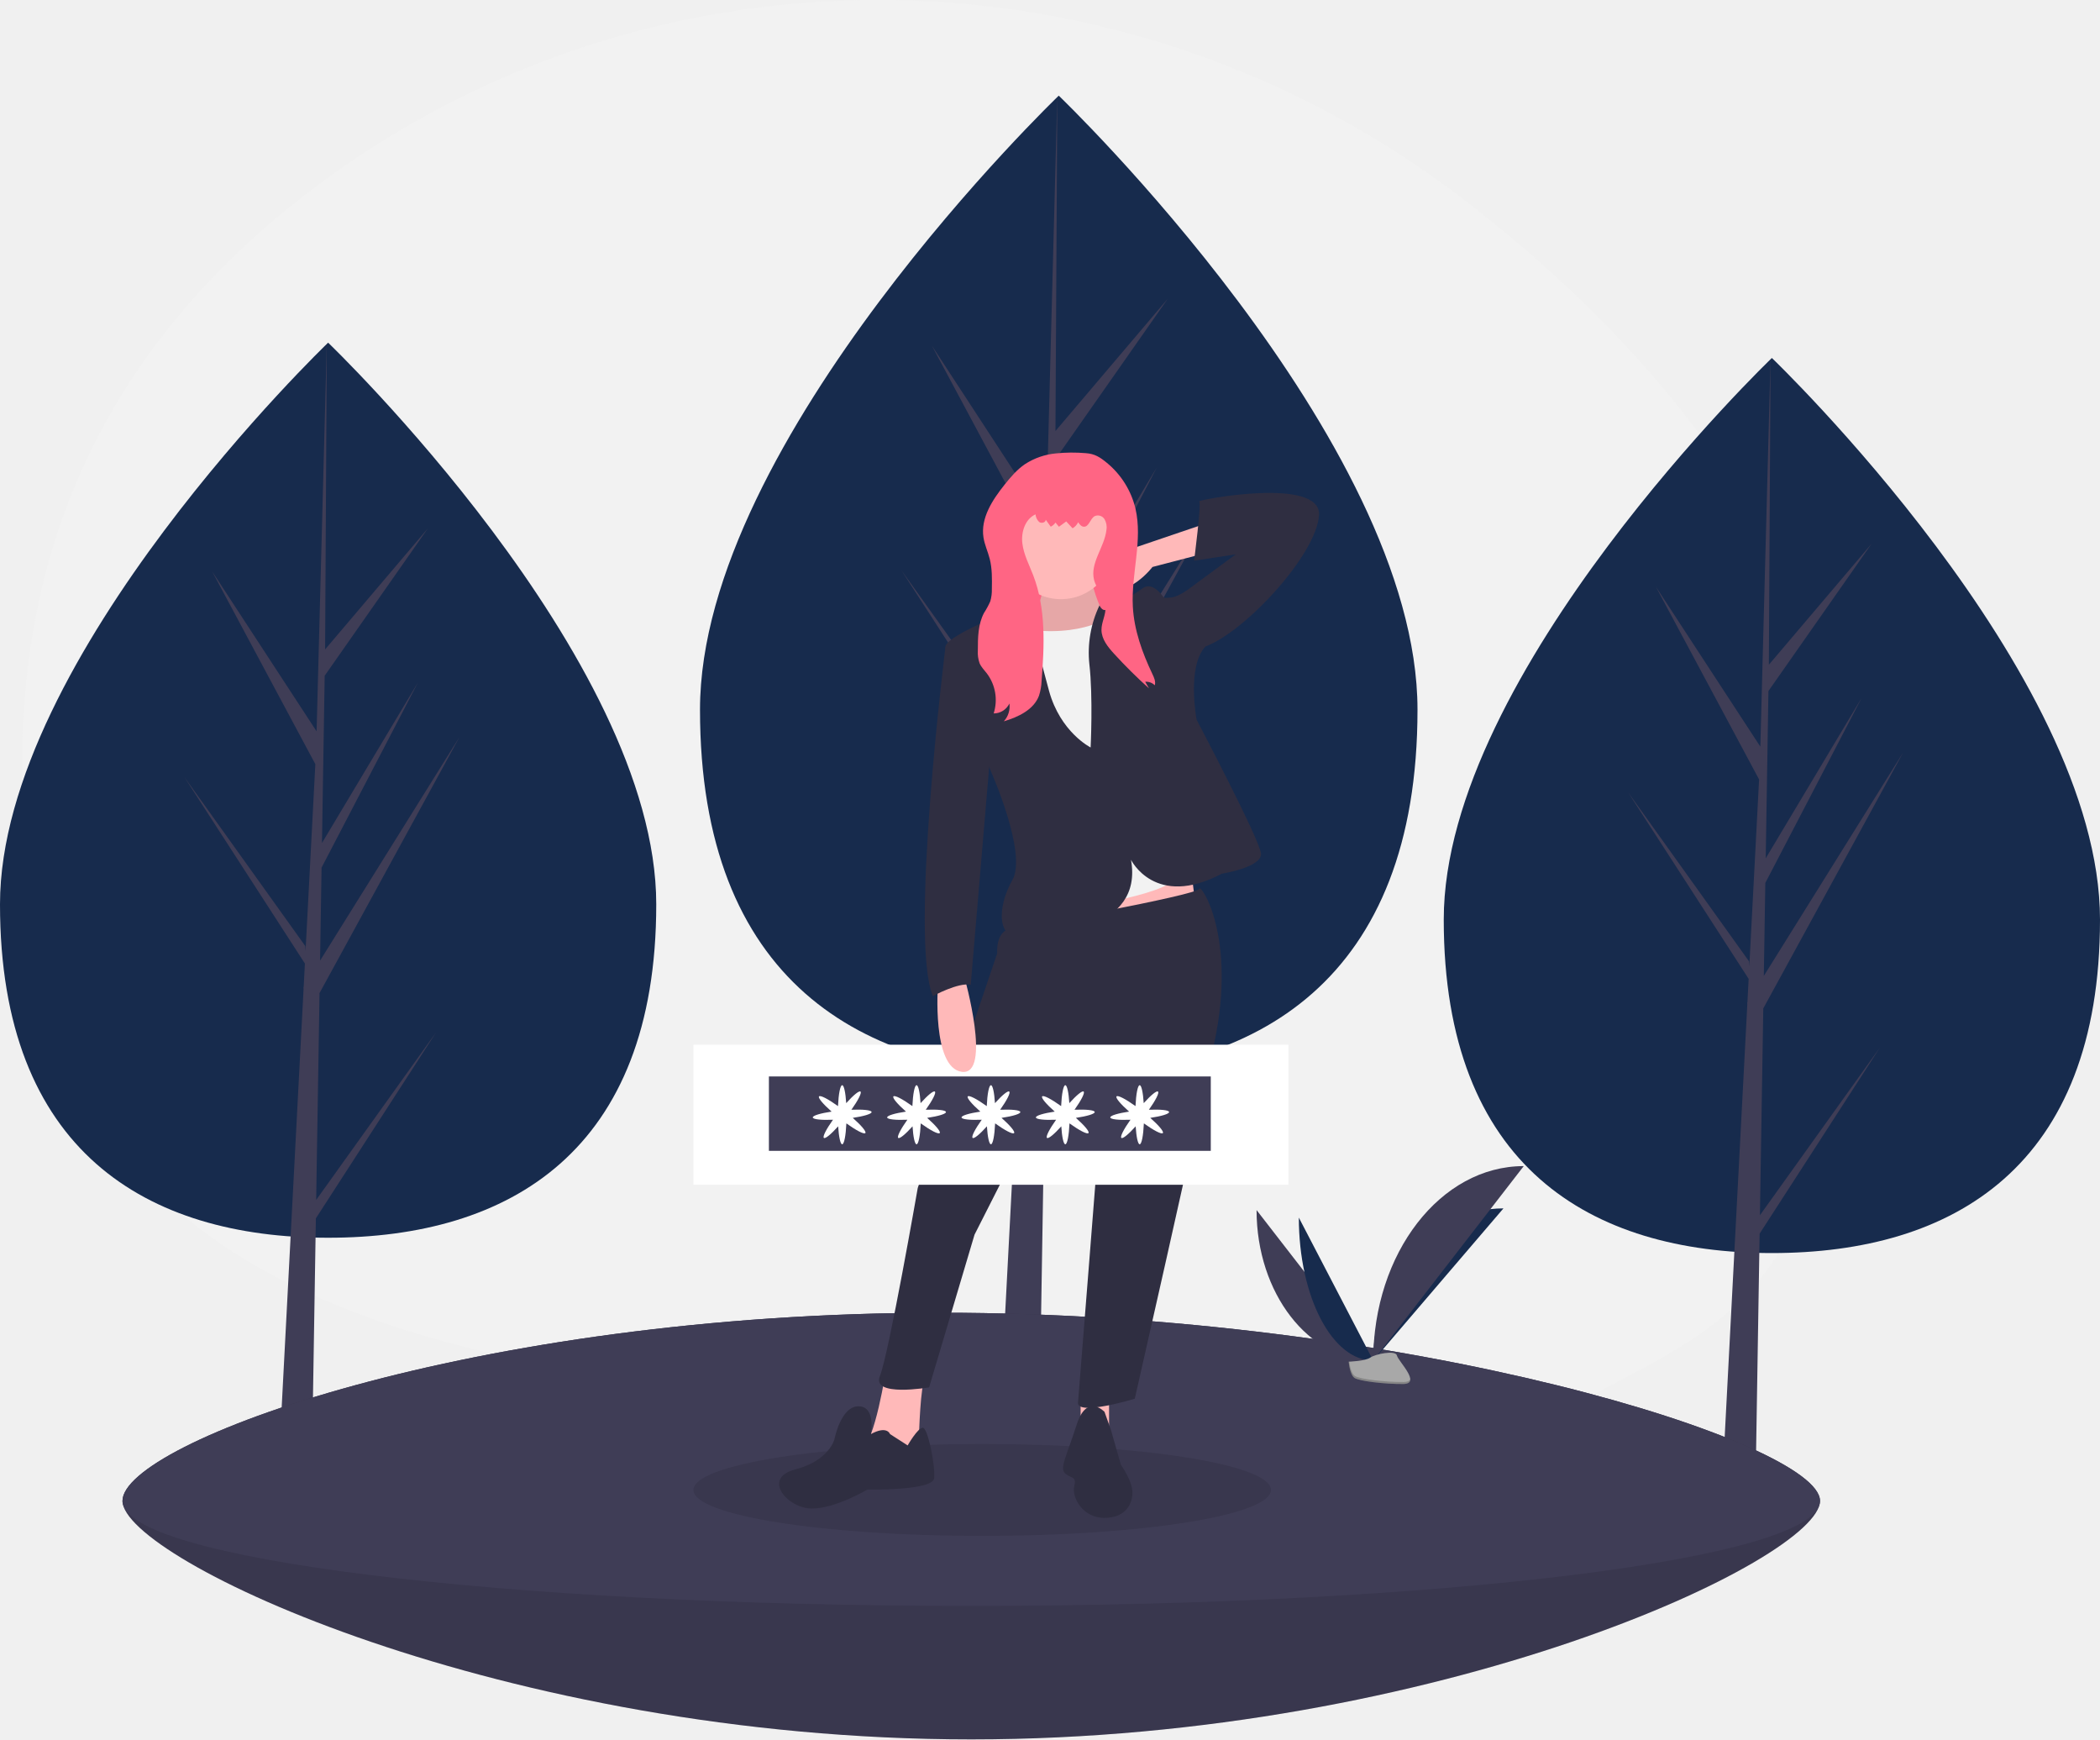
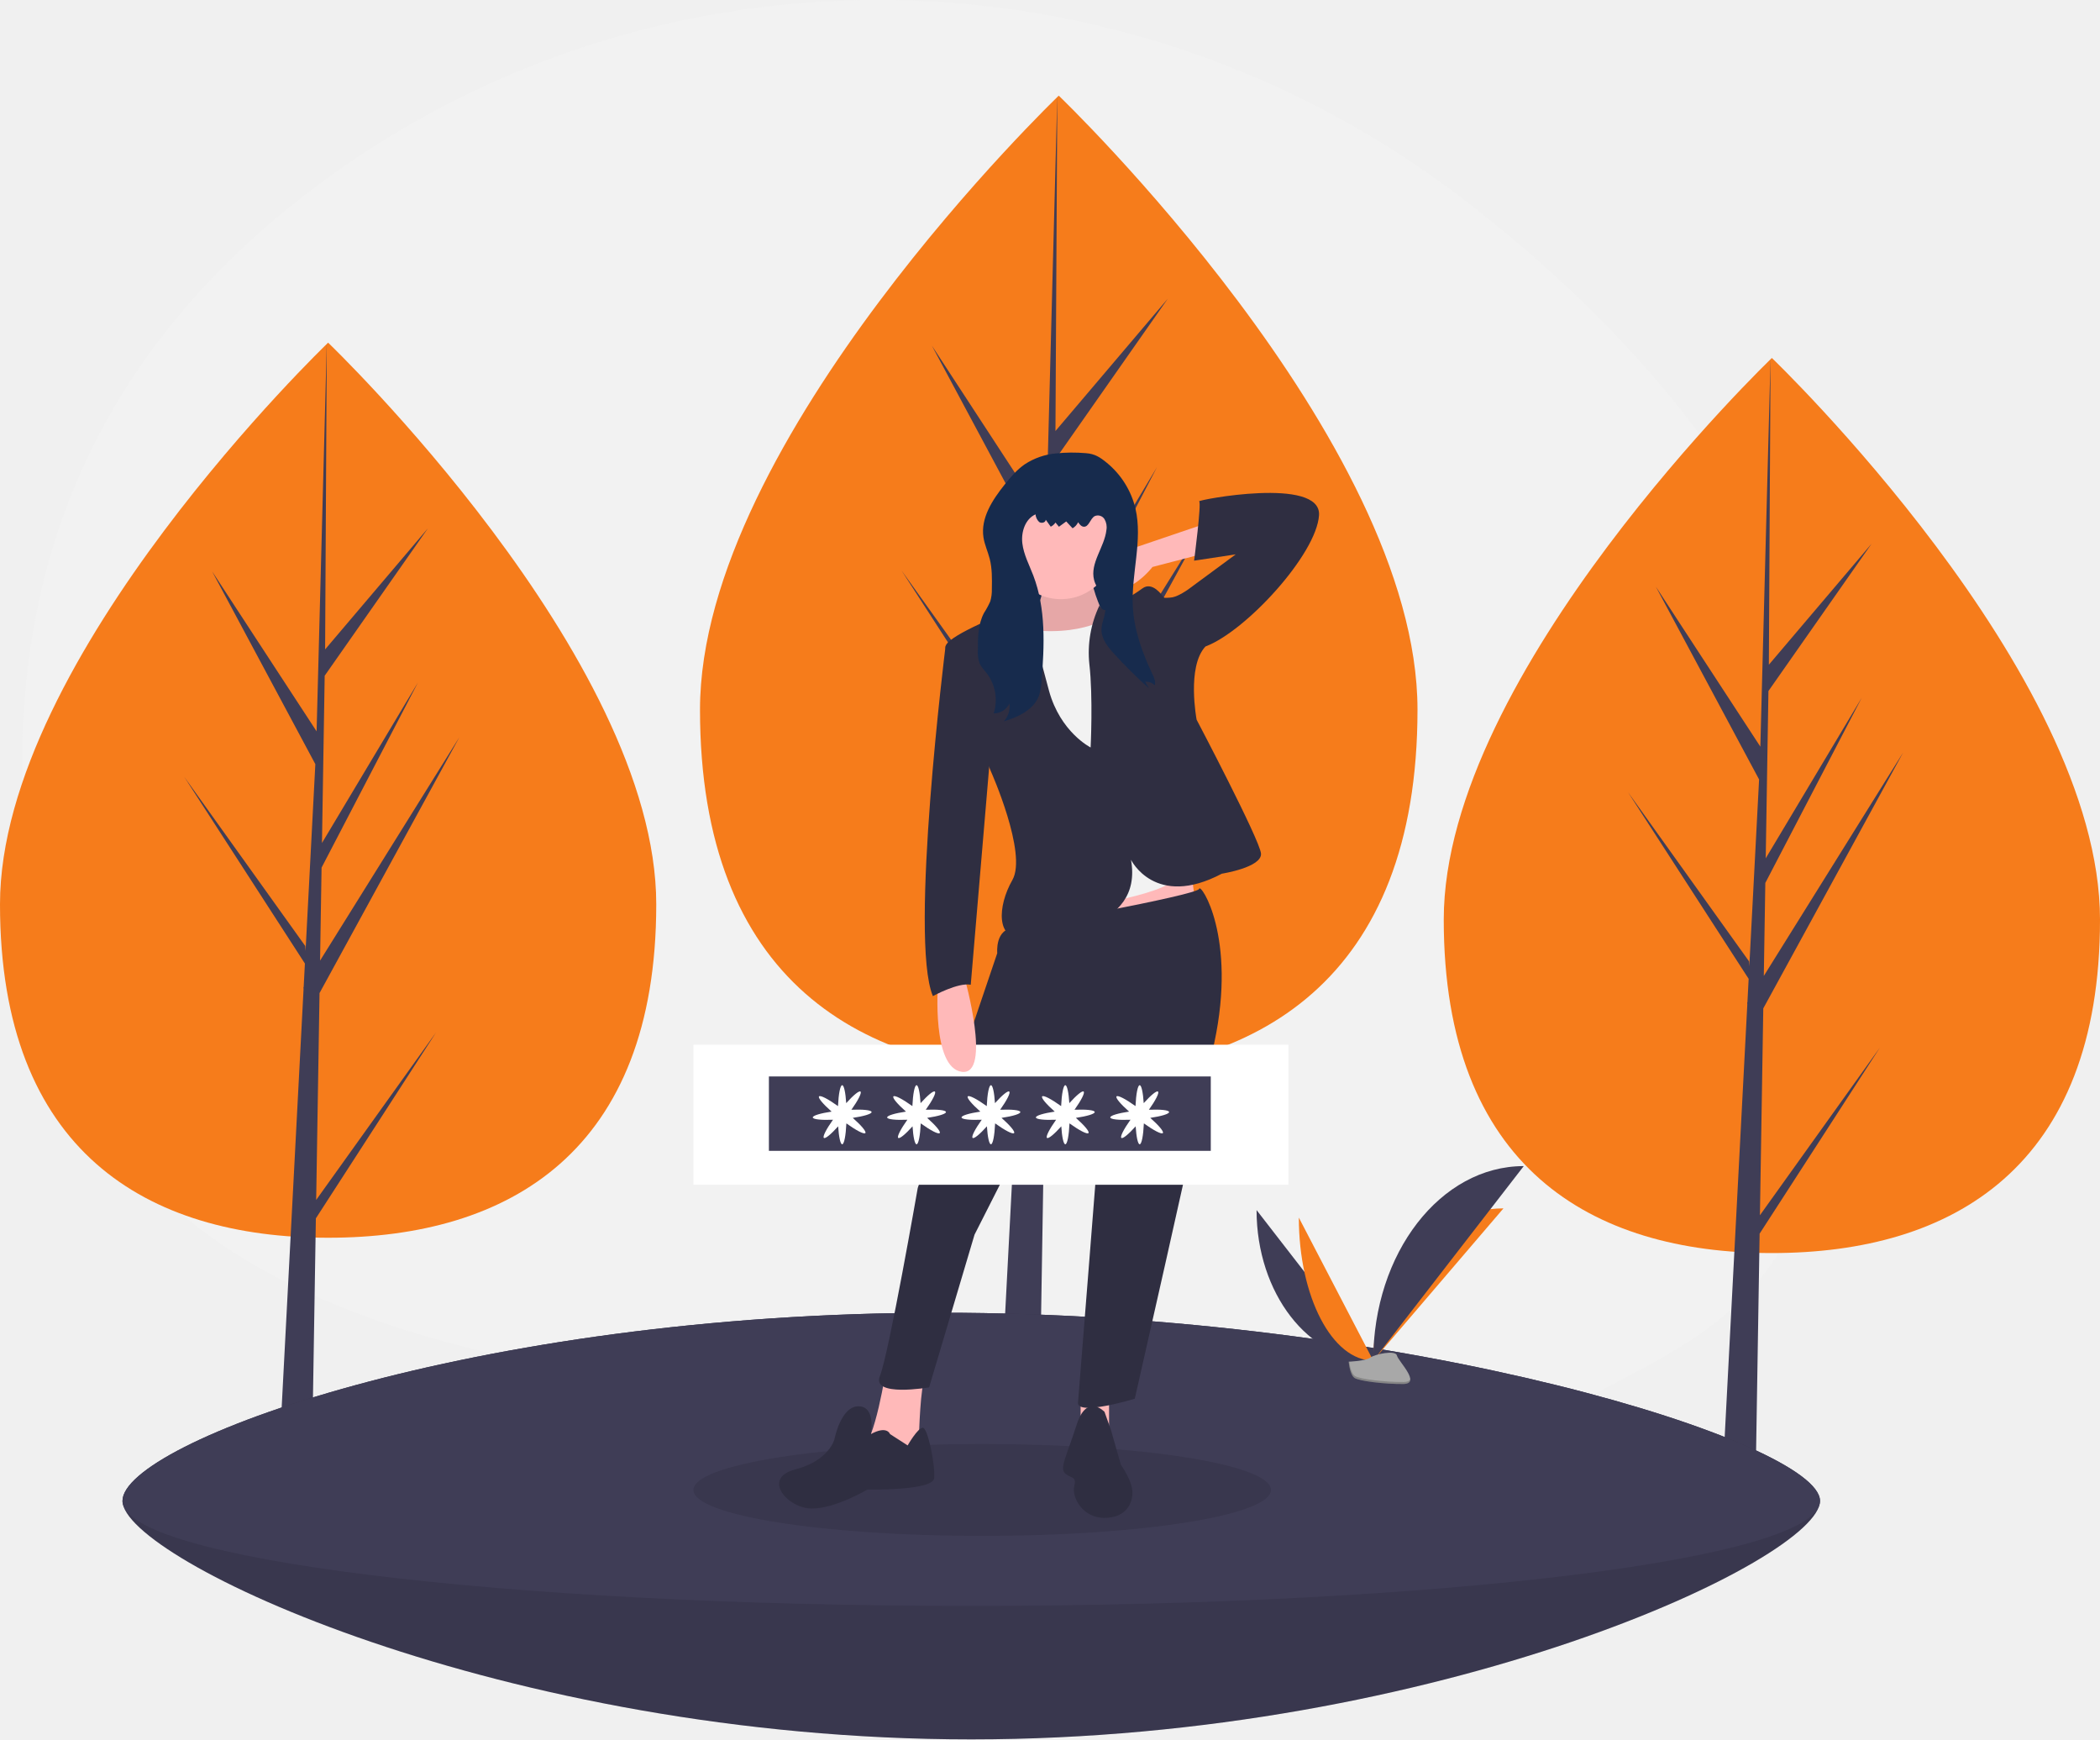
<svg xmlns="http://www.w3.org/2000/svg" id="f7dcc58f-beb5-4050-9d04-9a029c12a87b" data-name="Layer 1" width="960" height="794.981" viewBox="0 0 960 794.981">
  <path d="M968.81,506.952c-5.27,45.15-16.22,81.4-31.25,110.31-20,38.52-54.21,54.04-84.77,70.28a193.277,193.277,0,0,1-27.46,11.94c-55.61,19.3-117.85,14.18-166.74,3.99a657.297,657.297,0,0,0-104.09-13.16q-14.97-.675-29.97-.67c-15.42.02-293.07,5.29-360.67-131.57-16.69-33.76-28.13-75-32.24-125.27-11.63-142.12,52.29-235.46,134.74-296.47,155.97-115.41,369.76-110.57,523.43,7.88C892.15,223.112,987.99,342.522,968.81,506.952Z" transform="translate(-120 -52.50941)" fill="#f2f2f2" />
-   <path d="M420,465.807c0,112.967-67.157,152.411-150,152.411s-150-39.444-150-152.411S270,209.127,270,209.127,420,352.839,420,465.807Z" transform="translate(-120 -52.50941)" fill="#172b4d" />
+   <path d="M420,465.807c0,112.967-67.157,152.411-150,152.411s-150-39.444-150-152.411S270,209.127,270,209.127,420,352.839,420,465.807Z" transform="translate(-120 -52.50941)" fill="#f67c1b" />
  <polygon points="144.536 548.428 146.072 453.884 210.006 336.921 146.313 439.053 147.003 396.543 191.066 311.921 147.186 385.293 147.186 385.293 148.428 308.836 195.612 241.466 148.623 296.813 149.399 156.618 144.522 342.211 144.923 334.555 96.951 261.126 144.154 349.252 139.684 434.642 139.551 432.375 84.248 355.102 139.383 440.382 138.824 451.061 138.724 451.221 138.77 452.098 127.43 668.739 142.581 668.739 144.399 556.84 199.399 471.769 144.536 548.428" fill="#3f3d56" />
-   <path d="M1080,472.807c0,112.967-67.157,152.411-150,152.411s-150-39.444-150-152.411S930,216.127,930,216.127,1080,359.839,1080,472.807Z" transform="translate(-120 -52.50941)" fill="#172b4d" />
+   <path d="M1080,472.807c0,112.967-67.157,152.411-150,152.411s-150-39.444-150-152.411S930,216.127,930,216.127,1080,359.839,1080,472.807Z" transform="translate(-120 -52.50941)" fill="#f67c1b" />
  <polygon points="804.536 555.428 806.072 460.884 870.006 343.921 806.313 446.053 807.003 403.543 851.066 318.921 807.186 392.293 807.186 392.293 808.428 315.836 855.612 248.466 808.623 303.813 809.399 163.618 804.522 349.211 804.923 341.555 756.951 268.126 804.154 356.252 799.684 441.642 799.551 439.375 744.248 362.102 799.383 447.382 798.824 458.061 798.724 458.221 798.77 459.098 787.43 675.739 802.581 675.739 804.399 563.84 859.399 478.769 804.536 555.428" fill="#3f3d56" />
-   <path d="M768,376.864c0,123.511-73.425,166.636-164,166.636S440,500.375,440,376.864,604,96.228,604,96.228,768,253.353,768,376.864Z" transform="translate(-120 -52.50941)" fill="#172b4d" />
+   <path d="M768,376.864c0,123.511-73.425,166.636-164,166.636S440,500.375,440,376.864,604,96.228,604,96.228,768,253.353,768,376.864Z" transform="translate(-120 -52.50941)" fill="#f67c1b" />
  <polygon points="478.026 472.098 479.705 368.73 549.606 240.85 479.969 352.515 480.724 306.037 528.899 213.517 480.923 293.737 480.923 293.737 482.281 210.144 533.869 136.486 482.495 196.999 483.343 43.719 478.011 246.634 478.449 238.263 426 157.981 477.608 254.332 472.721 347.692 472.576 345.213 412.111 260.729 472.393 353.968 471.781 365.643 471.672 365.819 471.722 366.777 459.323 603.638 475.889 603.638 477.876 481.295 538.01 388.284 478.026 472.098" fill="#3f3d56" />
  <path d="M952,738.491c0,26.51-173.714,109-388,109s-388-82.49-388-109,159.714-86,374-86S952,711.981,952,738.491Z" transform="translate(-120 -52.50941)" fill="#3f3d56" />
  <path d="M952,738.491c0,26.51-173.714,109-388,109s-388-82.49-388-109,159.714-86,374-86S952,711.981,952,738.491Z" transform="translate(-120 -52.50941)" opacity="0.1" />
  <path d="M952,738.491c0,26.51-173.714,48-388,48s-388-21.49-388-48,159.714-86,374-86S952,711.981,952,738.491Z" transform="translate(-120 -52.50941)" fill="#3f3d56" />
  <path d="M694.429,605.571c0,38.029,23.857,68.802,53.341,68.802" transform="translate(-120 -52.50941)" fill="#3f3d56" />
-   <path d="M747.769,674.373c0-38.456,26.623-69.575,59.525-69.575" transform="translate(-120 -52.50941)" fill="#172b4d" />
-   <path d="M713.755,609.019c0,36.124,15.213,65.354,34.014,65.354" transform="translate(-120 -52.50941)" fill="#172b4d" />
+   <path d="M747.769,674.373c0-38.456,26.623-69.575,59.525-69.575" transform="translate(-120 -52.50941)" fill="#f67c1b" />
+   <path d="M713.755,609.019c0,36.124,15.213,65.354,34.014,65.354" transform="translate(-120 -52.50941)" fill="#f67c1b" />
  <path d="M747.769,674.373c0-49.139,30.773-88.901,68.802-88.901" transform="translate(-120 -52.50941)" fill="#3f3d56" />
  <path d="M736.548,674.858s7.565-.233,9.844-1.856,11.636-3.562,12.202-.958,11.368,12.949,2.828,13.018-19.844-1.33-22.119-2.716S736.548,674.858,736.548,674.858Z" transform="translate(-120 -52.50941)" fill="#a8a8a8" />
  <path d="M761.574,684.155c-8.54.069-19.844-1.33-22.119-2.716-1.733-1.056-2.423-4.843-2.654-6.59-.16.007-.253.01-.253.01s.479,6.101,2.755,7.487,13.579,2.785,22.119,2.716c2.465-.02,3.317-.897,3.27-2.196C764.349,683.65,763.409,684.14,761.574,684.155Z" transform="translate(-120 -52.50941)" opacity="0.2" />
  <ellipse cx="449" cy="680.981" rx="132" ry="21" opacity="0.1" />
  <rect x="494" y="633.981" width="13" height="30" fill="#ffb9b9" />
-   <rect x="458" y="228.981" width="50" height="90" fill="#ff6584" />
+   <rect x="458" y="228.981" width="50" height="90" fill="#172b4d" />
  <polygon points="544.721 399.312 546.451 413.157 500.88 427.001 495.111 401.62 544.721 399.312" fill="#ffb9b9" />
  <path d="M597.229,318.569s-1.154,10.383-3.461,10.383-10.383,4.038-10.383,4.038l-2.307,10.96,16.152,9.807,26.535-2.884,7.499-11.537-7.499-7.499s-6.345-13.844-4.038-16.729S597.229,318.569,597.229,318.569Z" transform="translate(-120 -52.50941)" fill="#ffb9b9" />
  <path d="M597.229,318.569s-1.154,10.383-3.461,10.383-10.383,4.038-10.383,4.038l-2.307,10.96,16.152,9.807,26.535-2.884,7.499-11.537-7.499-7.499s-6.345-13.844-4.038-16.729S597.229,318.569,597.229,318.569Z" transform="translate(-120 -52.50941)" opacity="0.1" />
  <path d="M525.122,677.948s-5.192,34.611-11.537,36.919,24.228,6.345,24.228,6.345l2.307-12.691s.577-23.074,2.884-26.535S525.122,677.948,525.122,677.948Z" transform="translate(-120 -52.50941)" fill="#ffb9b9" />
  <path d="M583.961,476.627s83.644-14.998,84.221-17.882,17.306,21.92,6.922,70.376S638.762,691.793,638.762,691.793s-26.535,8.076-25.958,1.731,9.23-116.524,9.23-116.524L616.265,530.274l-9.807,5.769L565.502,616.802,544.735,686.601s-26.535,4.615-22.497-5.192,17.306-85.951,17.306-85.951l36.342-107.295S574.731,476.627,583.961,476.627Z" transform="translate(-120 -52.50941)" fill="#2f2e41" />
  <circle cx="485.016" cy="249.619" r="24.228" fill="#ffb9b9" />
  <path d="M630.109,332.413s-11.537,10.96-38.649,8.076,7.499,61.723,7.499,61.723L609.919,467.397s48.456-5.769,50.186-16.729S630.109,332.413,630.109,332.413Z" transform="translate(-120 -52.50941)" fill="#f2f2f2" />
  <path d="M618.572,394.137s-13.844-6.922-19.036-25.958-9.807-38.649-12.691-38.072c-2.435.487-25.021,9.199-32.341,15.024-1.35,1.074-2.18,2.05-2.27,2.858-.577,5.192,20.767,57.108,20.767,57.108s16.729,37.495,9.807,49.609-7.499,27.689,5.192,26.535,54.801-3.461,49.033-35.765c0,0,10.96,22.497,41.533,6.345,0,0,18.459-2.884,17.882-9.23S667.028,381.446,667.028,381.446s-4.615-24.228,4.038-33.458l-19.613-23.074s-4.615-6.922-9.23-3.461-14.998,9.23-16.729,9.807-2.868-2.073-2.868-2.073a50.154,50.154,0,0,0-4.631,26.878C619.726,371.062,618.572,394.137,618.572,394.137Z" transform="translate(-120 -52.50941)" fill="#2f2e41" />
  <path d="M526.853,707.945s-1.288-4.038-8.72,0c0,0,2.375-12.691-5.701-12.691S501.471,710.252,501.471,710.252s-2.307,9.807-17.882,13.844-3.461,17.882,7.499,17.882,25.382-8.653,25.382-8.653,29.996.577,30.573-5.192-2.884-23.074-5.192-23.074-6.922,8.076-6.922,8.076Z" transform="translate(-120 -52.50941)" fill="#2f2e41" />
  <path d="M624.918,697.793s-8.076-8.653-12.691,5.769-8.076,20.19-5.192,22.497,5.192,1.154,4.038,5.769,3.461,14.421,13.844,14.421,13.268-7.499,12.691-12.691-5.192-11.537-5.192-11.537l-4.615-16.152Z" transform="translate(-120 -52.50941)" fill="#2f2e41" />
  <path d="M670.489,292.033l-30.573,10.383s-27.689,16.152-15.575,19.613,22.497-10.383,22.497-10.383l26.535-6.922Z" transform="translate(-120 -52.50941)" fill="#ffb9b9" />
-   <path d="M588.532,264.663c-3.63,2.487-6.52,5.893-9.267,9.329-5.583,6.983-11.052,15.323-9.677,24.157.522,3.355,2.014,6.478,2.853,9.768,1.133,4.44,1.058,9.087.977,13.669a18.459,18.459,0,0,1-.715,5.764,37.991,37.991,0,0,1-2.842,5.254c-2.778,5.175-2.846,11.323-2.849,17.197a14.666,14.666,0,0,0,.791,5.832c.759,1.766,2.171,3.151,3.342,4.675a20.165,20.165,0,0,1,3.108,18.269,7.914,7.914,0,0,0,7.19-4.534,10.024,10.024,0,0,1-2.563,8.152c6.603-1.962,13.682-5.271,16.092-11.724a24.847,24.847,0,0,0,1.185-6.776c1.282-16.188,2.014-32.981-3.791-48.146-1.857-4.852-4.385-9.548-5.008-14.706s1.281-11.118,6.019-13.248a5.464,5.464,0,0,0,1.65,3.476c1.055.783,3.005.292,3.024-1.022l2.289,3.187a5.592,5.592,0,0,0,2.174-1.896l1.569,1.921,3.337-2.428,2.898,3.125a6.166,6.166,0,0,0,2.544-2.769c.623.931,1.394,1.955,2.51,2.056,2.43.22,2.932-3.637,5.055-4.84a3.583,3.583,0,0,1,4.472,1.355,7.299,7.299,0,0,1,.9,4.943c-.879,7.932-7.647,15.17-5.64,22.894,1.128,4.343,4.929,7.826,5.215,12.305.229,3.579-1.875,6.965-1.843,10.551.038,4.203,2.941,7.772,5.776,10.875q7.568,8.284,15.931,15.792l-1.722-3.013a5.592,5.592,0,0,1,4.386,1.613c.495-1.732-.326-3.537-1.1-5.163-4.638-9.739-8.382-20.108-8.941-30.88-.777-14.973,4.606-30.18,1.194-44.78a38.655,38.655,0,0,0-13.029-20.828c-3.156-2.598-5.548-4.154-9.635-4.44a72.721,72.721,0,0,0-13.725.108A31.418,31.418,0,0,0,588.532,264.663Z" transform="translate(-120 -52.50941)" fill="#ff6584" />
+   <path d="M588.532,264.663c-3.63,2.487-6.52,5.893-9.267,9.329-5.583,6.983-11.052,15.323-9.677,24.157.522,3.355,2.014,6.478,2.853,9.768,1.133,4.44,1.058,9.087.977,13.669a18.459,18.459,0,0,1-.715,5.764,37.991,37.991,0,0,1-2.842,5.254c-2.778,5.175-2.846,11.323-2.849,17.197a14.666,14.666,0,0,0,.791,5.832c.759,1.766,2.171,3.151,3.342,4.675a20.165,20.165,0,0,1,3.108,18.269,7.914,7.914,0,0,0,7.19-4.534,10.024,10.024,0,0,1-2.563,8.152c6.603-1.962,13.682-5.271,16.092-11.724a24.847,24.847,0,0,0,1.185-6.776c1.282-16.188,2.014-32.981-3.791-48.146-1.857-4.852-4.385-9.548-5.008-14.706s1.281-11.118,6.019-13.248a5.464,5.464,0,0,0,1.65,3.476c1.055.783,3.005.292,3.024-1.022l2.289,3.187a5.592,5.592,0,0,0,2.174-1.896l1.569,1.921,3.337-2.428,2.898,3.125a6.166,6.166,0,0,0,2.544-2.769c.623.931,1.394,1.955,2.51,2.056,2.43.22,2.932-3.637,5.055-4.84a3.583,3.583,0,0,1,4.472,1.355,7.299,7.299,0,0,1,.9,4.943c-.879,7.932-7.647,15.17-5.64,22.894,1.128,4.343,4.929,7.826,5.215,12.305.229,3.579-1.875,6.965-1.843,10.551.038,4.203,2.941,7.772,5.776,10.875q7.568,8.284,15.931,15.792l-1.722-3.013a5.592,5.592,0,0,1,4.386,1.613c.495-1.732-.326-3.537-1.1-5.163-4.638-9.739-8.382-20.108-8.941-30.88-.777-14.973,4.606-30.18,1.194-44.78a38.655,38.655,0,0,0-13.029-20.828c-3.156-2.598-5.548-4.154-9.635-4.44a72.721,72.721,0,0,0-13.725.108A31.418,31.418,0,0,0,588.532,264.663Z" transform="translate(-120 -52.50941)" fill="#172b4d" />
  <path d="M646.838,325.491s6.345.577,9.23,0,6.922-3.461,6.922-3.461l21.92-16.152-19.036,2.884s3.461-26.535,2.307-27.112,55.955-11.537,54.801,6.345-33.458,53.071-51.917,59.993L658.952,349.719Z" transform="translate(-120 -52.50941)" fill="#2f2e41" />
  <rect x="317" y="477.491" width="272" height="64" fill="#fff" />
  <rect x="351.5" y="491.991" width="202" height="34" fill="#3f3d56" />
  <path d="M518.442,560.754c-.081-.872-3.937-1.26-9.228-1.042,3.066-4.317,4.842-7.762,4.155-8.305-.648-.512-3.3,1.701-6.529,5.296C506.535,551.881,505.826,548.5,505,548.5c-.901,0-1.662,4.023-1.913,9.551-4.493-3.231-8.122-5.128-8.68-4.421-.533.675,1.895,3.526,5.756,6.936-5.095.756-8.685,1.823-8.605,2.679.081.872,3.937,1.26,9.228,1.042-3.066,4.317-4.842,7.762-4.155,8.305.648.512,3.3-1.701,6.529-5.296C503.465,572.119,504.174,575.5,505,575.5c.901,0,1.662-4.023,1.913-9.551,4.493,3.231,8.122,5.128,8.68,4.421.533-.675-1.895-3.526-5.756-6.936C514.932,562.677,518.522,561.61,518.442,560.754Z" transform="translate(-120 -52.50941)" fill="#fff" />
  <path d="M552.442,560.754c-.081-.872-3.937-1.26-9.228-1.042,3.066-4.317,4.842-7.762,4.155-8.305-.648-.512-3.3,1.701-6.529,5.296C540.535,551.881,539.826,548.5,539,548.5c-.901,0-1.662,4.023-1.913,9.551-4.493-3.231-8.122-5.128-8.68-4.421-.533.675,1.895,3.526,5.756,6.936-5.095.756-8.685,1.823-8.605,2.679.081.872,3.937,1.26,9.228,1.042-3.066,4.317-4.842,7.762-4.155,8.305.648.512,3.3-1.701,6.529-5.296C537.465,572.119,538.174,575.5,539,575.5c.901,0,1.662-4.023,1.913-9.551,4.493,3.231,8.122,5.128,8.68,4.421.533-.675-1.895-3.526-5.756-6.936C548.932,562.677,552.522,561.61,552.442,560.754Z" transform="translate(-120 -52.50941)" fill="#fff" />
  <path d="M586.442,560.754c-.081-.872-3.937-1.26-9.228-1.042,3.066-4.317,4.842-7.762,4.155-8.305-.648-.512-3.3,1.701-6.529,5.296C574.535,551.881,573.826,548.5,573,548.5c-.901,0-1.662,4.023-1.913,9.551-4.493-3.231-8.122-5.128-8.68-4.421-.533.675,1.895,3.526,5.756,6.936-5.095.756-8.685,1.823-8.605,2.679.081.872,3.937,1.26,9.228,1.042-3.066,4.317-4.842,7.762-4.155,8.305.648.512,3.3-1.701,6.529-5.296C571.465,572.119,572.174,575.5,573,575.5c.901,0,1.662-4.023,1.913-9.551,4.493,3.231,8.122,5.128,8.68,4.421.533-.675-1.895-3.526-5.756-6.936C582.932,562.677,586.522,561.61,586.442,560.754Z" transform="translate(-120 -52.50941)" fill="#fff" />
  <path d="M620.442,560.754c-.081-.872-3.937-1.26-9.228-1.042,3.066-4.317,4.842-7.762,4.155-8.305-.648-.512-3.3,1.701-6.529,5.296C608.535,551.881,607.826,548.5,607,548.5c-.901,0-1.662,4.023-1.913,9.551-4.493-3.231-8.122-5.128-8.68-4.421-.533.675,1.895,3.526,5.756,6.936-5.095.756-8.685,1.823-8.605,2.679.081.872,3.937,1.26,9.228,1.042-3.066,4.317-4.842,7.762-4.155,8.305.648.512,3.3-1.701,6.529-5.296C605.465,572.119,606.174,575.5,607,575.5c.901,0,1.662-4.023,1.913-9.551,4.493,3.231,8.122,5.128,8.68,4.421.533-.675-1.895-3.526-5.756-6.936C616.932,562.677,620.522,561.61,620.442,560.754Z" transform="translate(-120 -52.50941)" fill="#fff" />
  <path d="M654.442,560.754c-.081-.872-3.937-1.26-9.228-1.042,3.066-4.317,4.842-7.762,4.155-8.305-.648-.512-3.3,1.701-6.529,5.296C642.535,551.881,641.826,548.5,641,548.5c-.901,0-1.662,4.023-1.913,9.551-4.493-3.231-8.122-5.128-8.68-4.421-.533.675,1.895,3.526,5.756,6.936-5.095.756-8.685,1.823-8.605,2.679.081.872,3.937,1.26,9.228,1.042-3.066,4.317-4.842,7.762-4.155,8.305.648.512,3.3-1.701,6.529-5.296C639.465,572.119,640.174,575.5,641,575.5c.901,0,1.662-4.023,1.913-9.551,4.493,3.231,8.122,5.128,8.68,4.421.533-.675-1.895-3.526-5.756-6.936C650.932,562.677,654.522,561.61,654.442,560.754Z" transform="translate(-120 -52.50941)" fill="#fff" />
  <path d="M548.773,502.585s-2.884,38.072,10.96,39.803,1.154-43.264,1.154-43.264Z" transform="translate(-120 -52.50941)" fill="#ffb9b9" />
  <path d="M556.272,346.835l-4.038,1.154s-16.729,133.83-5.769,159.788c0,0,11.537-6.345,17.306-5.192l9.23-109.025Z" transform="translate(-120 -52.50941)" fill="#2f2e41" />
</svg>
